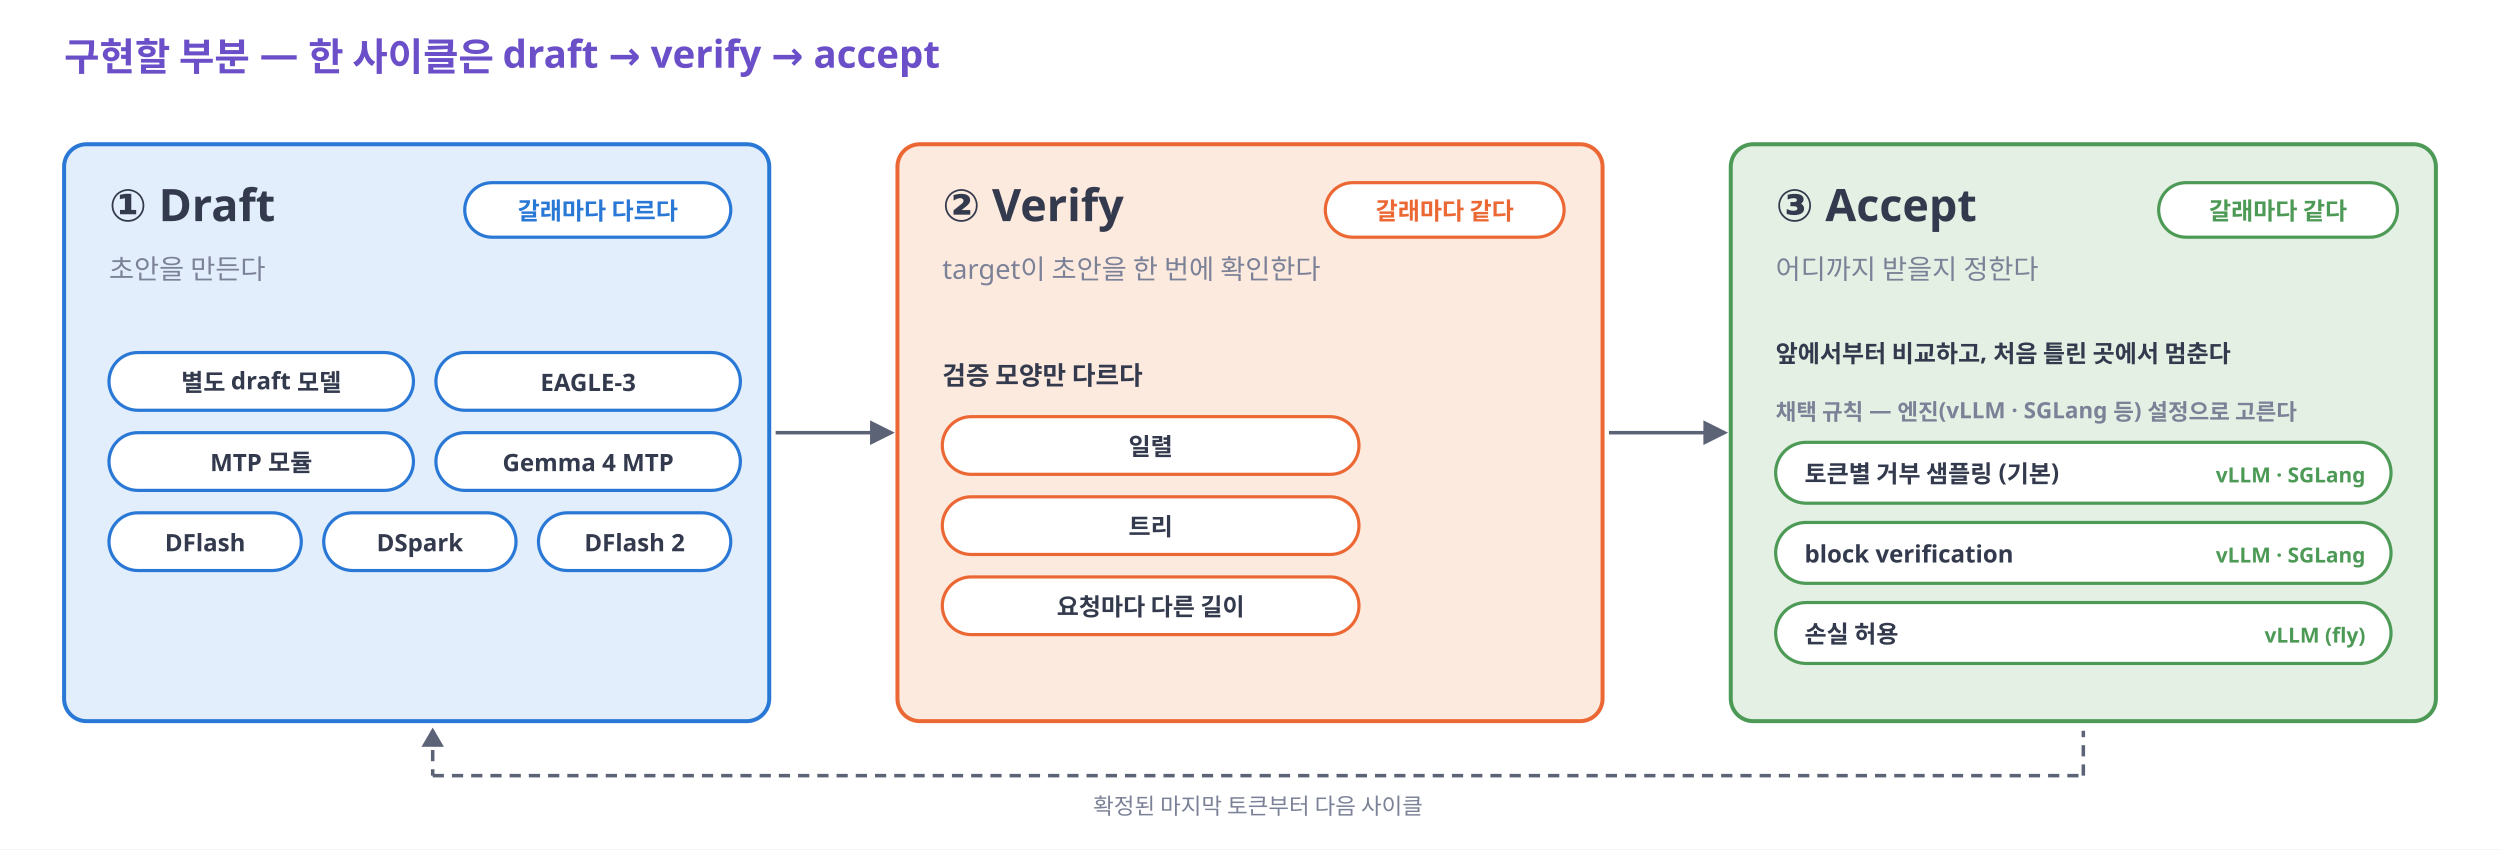
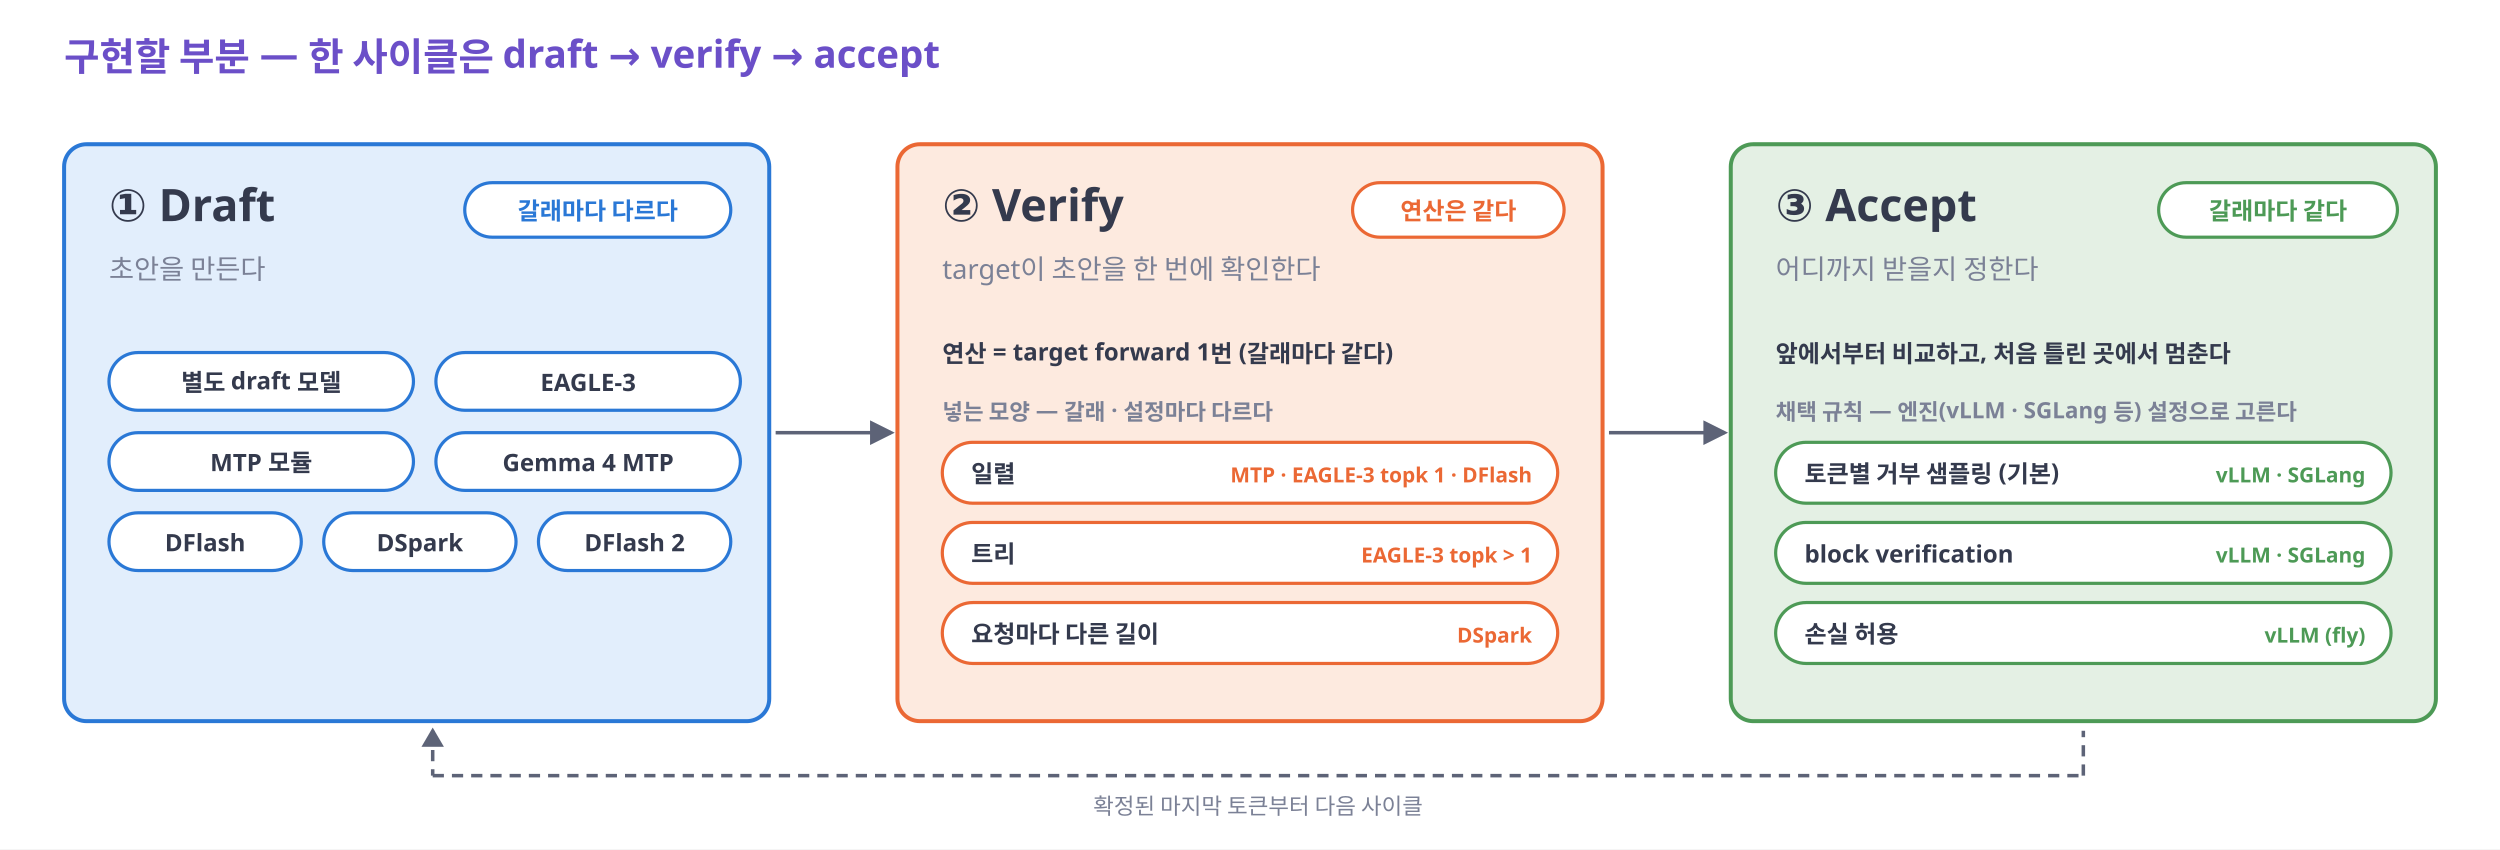
<svg xmlns="http://www.w3.org/2000/svg" viewBox="0 0 1560 530" width="1560" height="530">
  <defs>
    <marker id="ah" viewBox="0 0 10 10" refX="8.5" refY="5" markerWidth="7" markerHeight="7" orient="auto-start-reverse">
      <path d="M0,0 L10,5 L0,10 z" fill="#5d6377" />
    </marker>
  </defs>
  <rect width="100%" height="100%" fill="#ffffff" />
  <text x="40" y="44" font-family="'Noto Sans KR','Malgun Gothic',sans-serif" font-size="24" text-anchor="start" font-weight="700" fill="#6b4fc8">구현할 부분 — 한 사이클은 draft → verify → accept</text>
  <rect x="40" y="90" width="440" height="360" rx="14" fill="#e2eefc" stroke="#2a78d6" stroke-width="2.5" />
  <text x="68" y="138" font-family="'Noto Sans KR','Malgun Gothic',sans-serif" font-size="28" text-anchor="start" font-weight="700" fill="#343a4d">① Draft</text>
  <text x="68" y="174" font-family="'Noto Sans KR','Malgun Gothic',sans-serif" font-size="17" text-anchor="start" font-weight="400" fill="#7b8196">초안을 만든다</text>
  <rect x="290" y="114" width="166" height="34" rx="17" fill="#ffffff" stroke="#2a78d6" stroke-width="2" />
  <text x="373.0" y="137" font-family="'Noto Sans KR','Malgun Gothic',sans-serif" font-size="15" text-anchor="middle" font-weight="700" fill="#2a78d6">갈래마다 다르다</text>
  <rect x="560" y="90" width="440" height="360" rx="14" fill="#fdeadf" stroke="#eb6834" stroke-width="2.5" />
  <text x="588" y="138" font-family="'Noto Sans KR','Malgun Gothic',sans-serif" font-size="28" text-anchor="start" font-weight="700" fill="#343a4d">② Verify</text>
  <text x="588" y="174" font-family="'Noto Sans KR','Malgun Gothic',sans-serif" font-size="17" text-anchor="start" font-weight="400" fill="#7b8196">target이 초안을 한 번에 확인한다</text>
-   <rect x="827" y="114" width="149" height="34" rx="17" fill="#ffffff" stroke="#eb6834" stroke-width="2" />
-   <text x="901.5" y="137" font-family="'Noto Sans KR','Malgun Gothic',sans-serif" font-size="15" text-anchor="middle" font-weight="700" fill="#eb6834">갈래마다 같다</text>
+   <rect x="844" y="114" width="132" height="34" rx="17" fill="#ffffff" stroke="#eb6834" stroke-width="2" />
+   <text x="910.0" y="137" font-family="'Noto Sans KR','Malgun Gothic',sans-serif" font-size="15" text-anchor="middle" font-weight="700" fill="#eb6834">연산은 같다</text>
  <rect x="1080" y="90" width="440" height="360" rx="14" fill="#e4f0e4" stroke="#4d9a56" stroke-width="2.5" />
  <text x="1108" y="138" font-family="'Noto Sans KR','Malgun Gothic',sans-serif" font-size="28" text-anchor="start" font-weight="700" fill="#343a4d">③ Accept</text>
  <text x="1108" y="174" font-family="'Noto Sans KR','Malgun Gothic',sans-serif" font-size="17" text-anchor="start" font-weight="400" fill="#7b8196">어디까지 받을지 정한다</text>
  <rect x="1347" y="114" width="149" height="34" rx="17" fill="#ffffff" stroke="#4d9a56" stroke-width="2" />
  <text x="1421.5" y="137" font-family="'Noto Sans KR','Malgun Gothic',sans-serif" font-size="15" text-anchor="middle" font-weight="700" fill="#4d9a56">갈래마다 같다</text>
  <line x1="484" y1="270.0" x2="556" y2="270.0" stroke="#5d6377" stroke-width="2.2" marker-end="url(#ah)" />
  <line x1="1004" y1="270.0" x2="1076" y2="270.0" stroke="#5d6377" stroke-width="2.2" marker-end="url(#ah)" />
  <rect x="68" y="220" width="190" height="36" rx="18" fill="#ffffff" stroke="#2a78d6" stroke-width="2" />
  <text x="163.0" y="244" font-family="'Noto Sans KR','Malgun Gothic',sans-serif" font-size="15" text-anchor="middle" font-weight="700" fill="#343a4d">별도 draft 모델</text>
  <rect x="272" y="220" width="190" height="36" rx="18" fill="#ffffff" stroke="#2a78d6" stroke-width="2" />
  <text x="367.0" y="244" font-family="'Noto Sans KR','Malgun Gothic',sans-serif" font-size="15" text-anchor="middle" font-weight="700" fill="#343a4d">EAGLE-3</text>
  <rect x="68" y="270" width="190" height="36" rx="18" fill="#ffffff" stroke="#2a78d6" stroke-width="2" />
  <text x="163.0" y="294" font-family="'Noto Sans KR','Malgun Gothic',sans-serif" font-size="15" text-anchor="middle" font-weight="700" fill="#343a4d">MTP 모듈</text>
  <rect x="272" y="270" width="190" height="36" rx="18" fill="#ffffff" stroke="#2a78d6" stroke-width="2" />
  <text x="367.0" y="294" font-family="'Noto Sans KR','Malgun Gothic',sans-serif" font-size="15" text-anchor="middle" font-weight="700" fill="#343a4d">Gemma 4 MTP</text>
  <rect x="68" y="320" width="120" height="36" rx="18" fill="#ffffff" stroke="#2a78d6" stroke-width="2" />
  <text x="128.0" y="344" font-family="'Noto Sans KR','Malgun Gothic',sans-serif" font-size="15" text-anchor="middle" font-weight="700" fill="#343a4d">DFlash</text>
  <rect x="202" y="320" width="120" height="36" rx="18" fill="#ffffff" stroke="#2a78d6" stroke-width="2" />
  <text x="262.0" y="344" font-family="'Noto Sans KR','Malgun Gothic',sans-serif" font-size="15" text-anchor="middle" font-weight="700" fill="#343a4d">DSpark</text>
  <rect x="336" y="320" width="120" height="36" rx="18" fill="#ffffff" stroke="#2a78d6" stroke-width="2" />
  <text x="396.0" y="344" font-family="'Noto Sans KR','Malgun Gothic',sans-serif" font-size="15" text-anchor="middle" font-weight="700" fill="#343a4d">DFlash 2</text>
-   <text x="588" y="240" font-family="'Noto Sans KR','Malgun Gothic',sans-serif" font-size="16" text-anchor="start" font-weight="700" fill="#343a4d">검증 모양만 다르다</text>
-   <rect x="588" y="260" width="260" height="36" rx="18" fill="#ffffff" stroke="#eb6834" stroke-width="2" />
-   <text x="718.0" y="284" font-family="'Noto Sans KR','Malgun Gothic',sans-serif" font-size="15" text-anchor="middle" font-weight="700" fill="#343a4d">일렬</text>
-   <rect x="588" y="310" width="260" height="36" rx="18" fill="#ffffff" stroke="#eb6834" stroke-width="2" />
-   <text x="718.0" y="334" font-family="'Noto Sans KR','Malgun Gothic',sans-serif" font-size="15" text-anchor="middle" font-weight="700" fill="#343a4d">트리</text>
-   <rect x="588" y="360" width="260" height="36" rx="18" fill="#ffffff" stroke="#eb6834" stroke-width="2" />
-   <text x="718.0" y="384" font-family="'Noto Sans KR','Malgun Gothic',sans-serif" font-size="15" text-anchor="middle" font-weight="700" fill="#343a4d">요청마다 다른 길이</text>
+   <text x="588" y="226" font-family="'Noto Sans KR','Malgun Gothic',sans-serif" font-size="15" text-anchor="start" font-weight="700" fill="#343a4d">연산 = target forward 1번 (갈래마다 같다)</text>
+   <text x="588" y="262" font-family="'Noto Sans KR','Malgun Gothic',sans-serif" font-size="14" text-anchor="start" font-weight="700" fill="#7b8196">넣는 모양 — 갈래 · 설정마다 다르다</text>
+   <rect x="588" y="276" width="384" height="38" rx="19" fill="#ffffff" stroke="#eb6834" stroke-width="2" />
+   <text x="606" y="301" font-family="'Noto Sans KR','Malgun Gothic',sans-serif" font-size="15" text-anchor="start" font-weight="700" fill="#343a4d">일렬</text>
+   <text x="956" y="301" font-family="'Noto Sans KR','Malgun Gothic',sans-serif" font-size="13" text-anchor="end" font-weight="700" fill="#eb6834">MTP · EAGLE-3 topk 1 · DFlash</text>
+   <rect x="588" y="326" width="384" height="38" rx="19" fill="#ffffff" stroke="#eb6834" stroke-width="2" />
+   <text x="606" y="351" font-family="'Noto Sans KR','Malgun Gothic',sans-serif" font-size="15" text-anchor="start" font-weight="700" fill="#343a4d">트리</text>
+   <text x="956" y="351" font-family="'Noto Sans KR','Malgun Gothic',sans-serif" font-size="13" text-anchor="end" font-weight="700" fill="#eb6834">EAGLE-3 topk &gt; 1</text>
+   <rect x="588" y="376" width="384" height="38" rx="19" fill="#ffffff" stroke="#eb6834" stroke-width="2" />
+   <text x="606" y="401" font-family="'Noto Sans KR','Malgun Gothic',sans-serif" font-size="15" text-anchor="start" font-weight="700" fill="#343a4d">요청마다 다른 길이</text>
+   <text x="956" y="401" font-family="'Noto Sans KR','Malgun Gothic',sans-serif" font-size="13" text-anchor="end" font-weight="700" fill="#eb6834">DSpark</text>
  <text x="1108" y="226" font-family="'Noto Sans KR','Malgun Gothic',sans-serif" font-size="15" text-anchor="start" font-weight="700" fill="#343a4d">앞에서부터 비교하고, 처음 틀린 곳에서 멈춘다</text>
  <text x="1108" y="262" font-family="'Noto Sans KR','Malgun Gothic',sans-serif" font-size="14" text-anchor="start" font-weight="700" fill="#7b8196">채택 규칙 — 엔진(vLLM · SGLang 등) 설정으로 고른다</text>
  <rect x="1108" y="276" width="384" height="38" rx="19" fill="#ffffff" stroke="#4d9a56" stroke-width="2" />
  <text x="1126" y="301" font-family="'Noto Sans KR','Malgun Gothic',sans-serif" font-size="15" text-anchor="start" font-weight="700" fill="#343a4d">토큰별 거부 샘플링 (기본)</text>
  <text x="1476" y="301" font-family="'Noto Sans KR','Malgun Gothic',sans-serif" font-size="13" text-anchor="end" font-weight="700" fill="#4d9a56">vLLM · SGLang</text>
  <rect x="1108" y="326" width="384" height="38" rx="19" fill="#ffffff" stroke="#4d9a56" stroke-width="2" />
  <text x="1126" y="351" font-family="'Noto Sans KR','Malgun Gothic',sans-serif" font-size="15" text-anchor="start" font-weight="700" fill="#343a4d">block verification</text>
  <text x="1476" y="351" font-family="'Noto Sans KR','Malgun Gothic',sans-serif" font-size="13" text-anchor="end" font-weight="700" fill="#4d9a56">vLLM · SGLang</text>
  <rect x="1108" y="376" width="384" height="38" rx="19" fill="#ffffff" stroke="#4d9a56" stroke-width="2" />
  <text x="1126" y="401" font-family="'Noto Sans KR','Malgun Gothic',sans-serif" font-size="15" text-anchor="start" font-weight="700" fill="#343a4d">손실 허용</text>
  <text x="1476" y="401" font-family="'Noto Sans KR','Malgun Gothic',sans-serif" font-size="13" text-anchor="end" font-weight="700" fill="#4d9a56">vLLM (fly)</text>
  <line x1="270" y1="456" x2="270" y2="484" stroke="#5d6377" stroke-width="2.2" stroke-dasharray="7 5" />
  <line x1="270" y1="484" x2="1300" y2="484" stroke="#5d6377" stroke-width="2.2" stroke-dasharray="7 5" />
  <line x1="1300" y1="484" x2="1300" y2="456" stroke="#5d6377" stroke-width="2.2" stroke-dasharray="7 5" />
  <path d="M270,454 l-7,12 h14 z" fill="#5d6377" />
  <text x="785" y="508" font-family="'Noto Sans KR','Malgun Gothic',sans-serif" font-size="14" text-anchor="middle" font-weight="400" fill="#7b8196">확정된 마지막 토큰부터 다음 사이클</text>
</svg>
